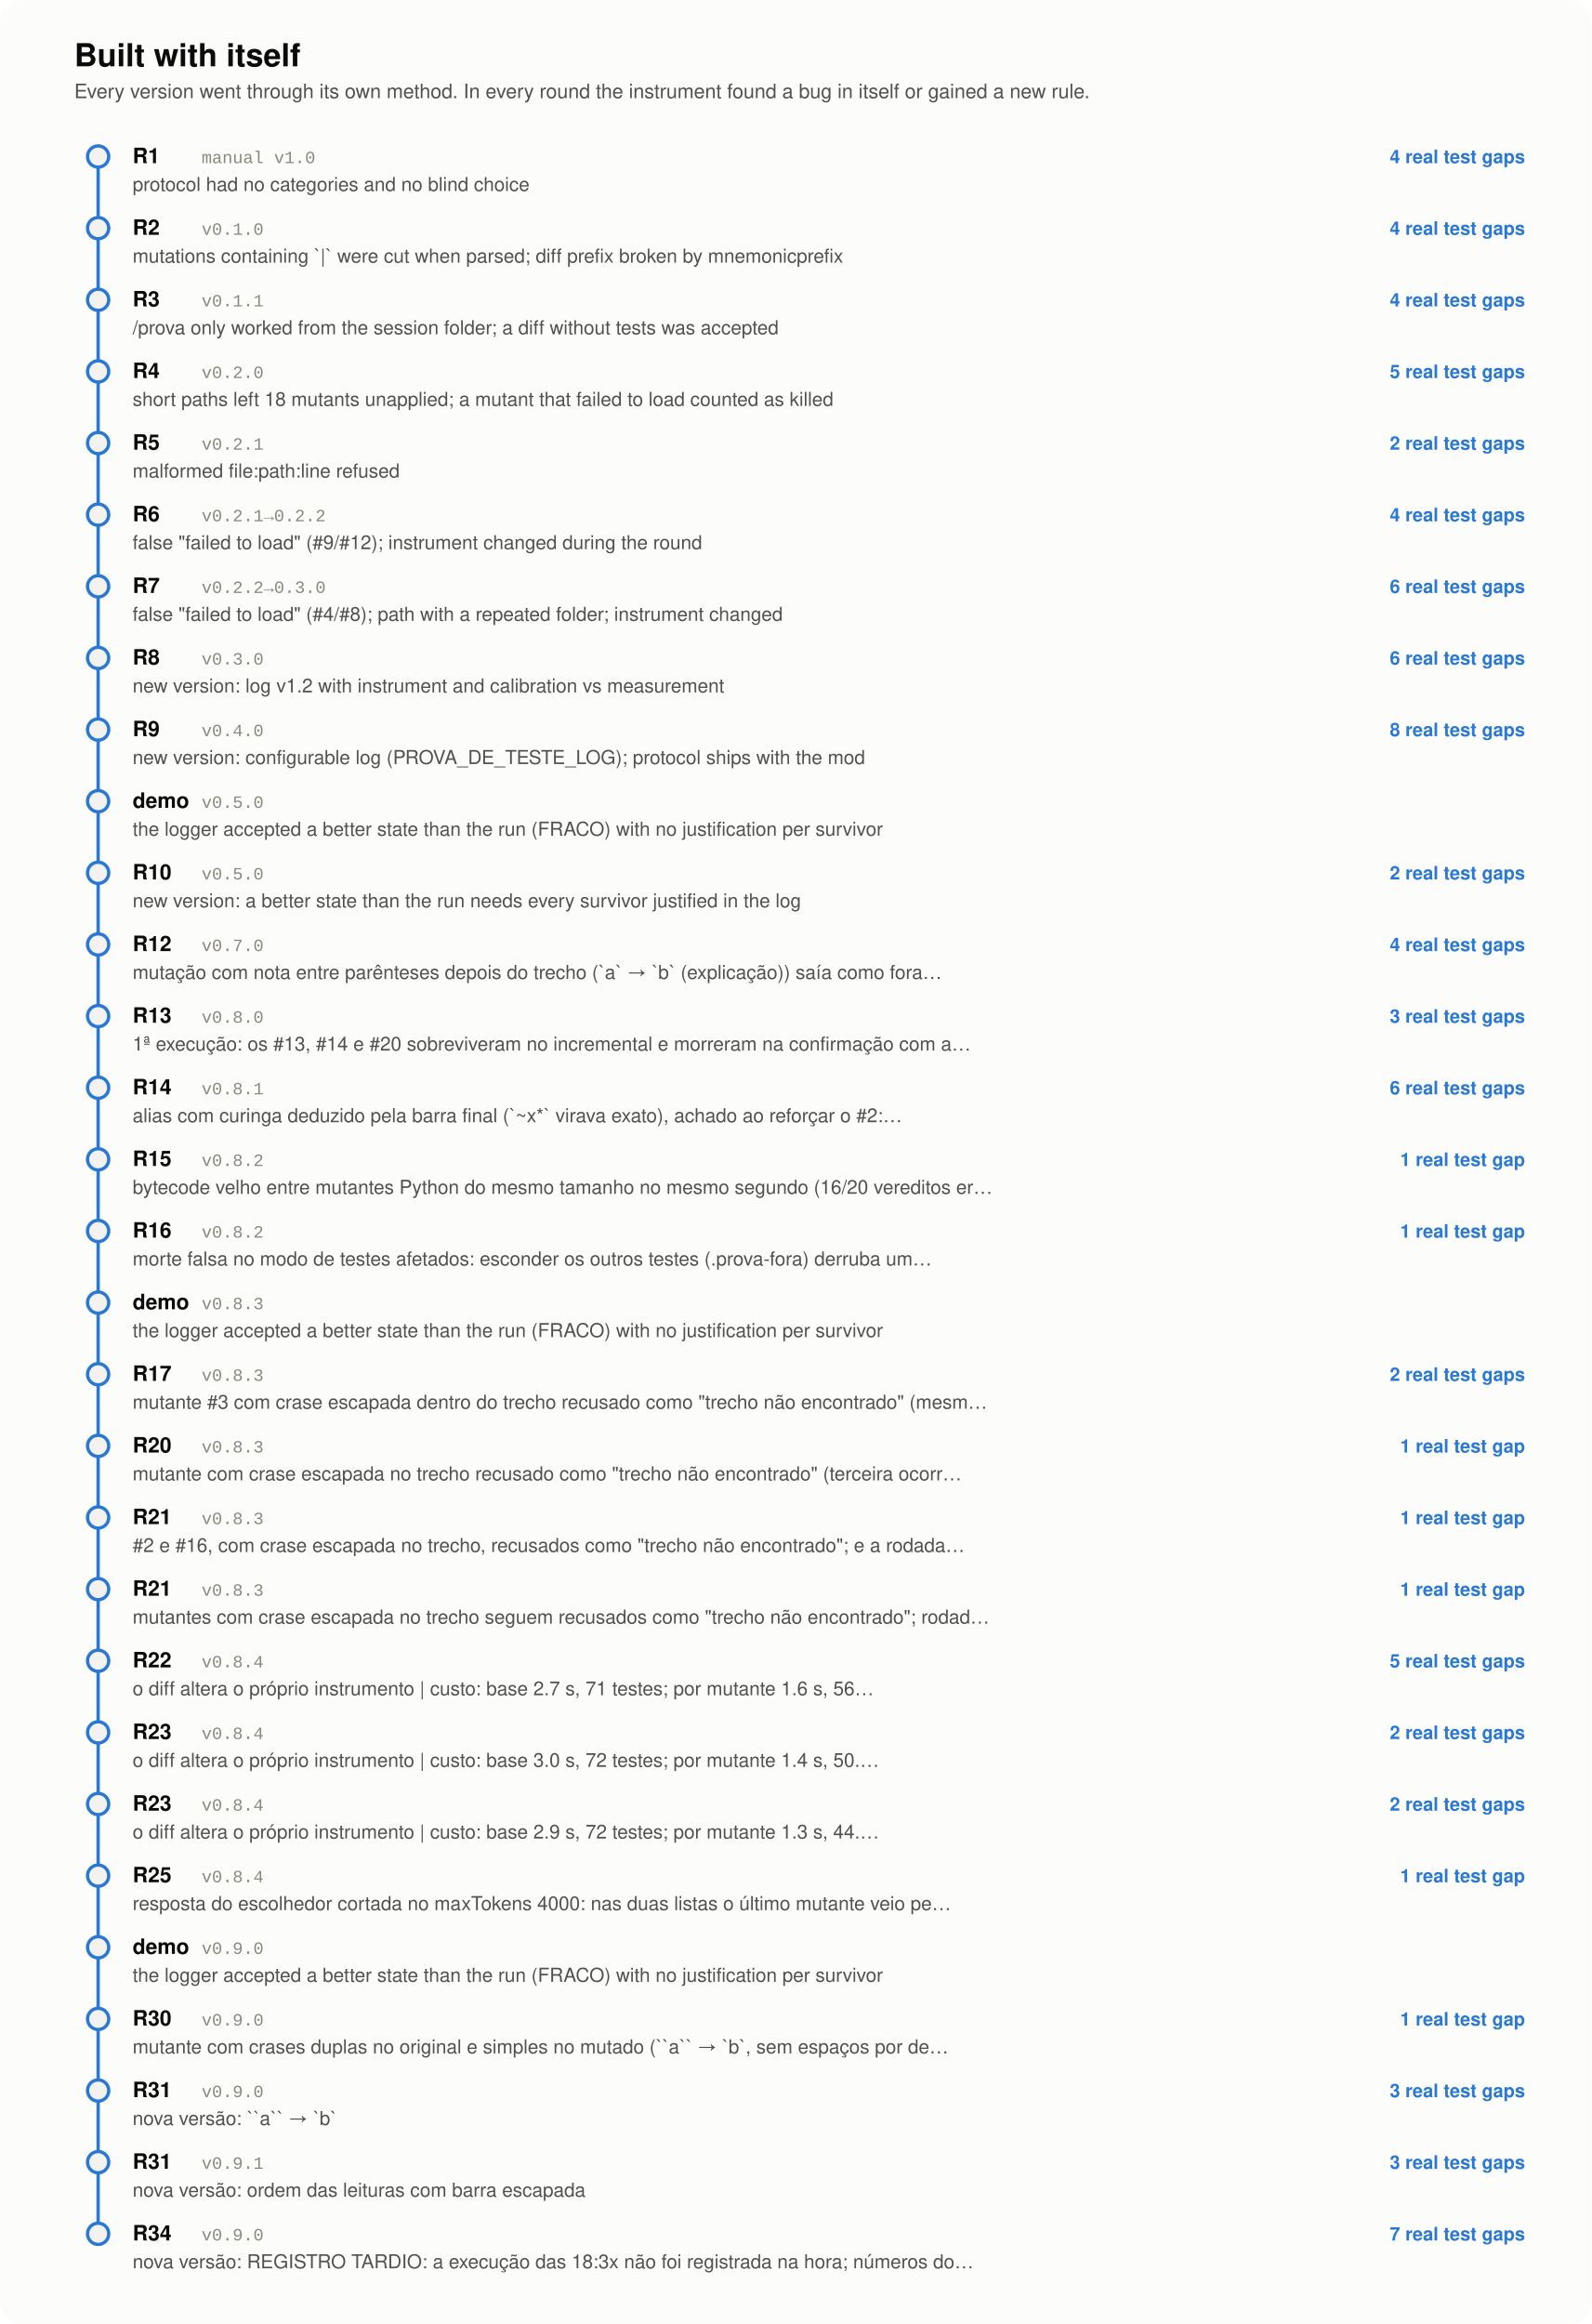
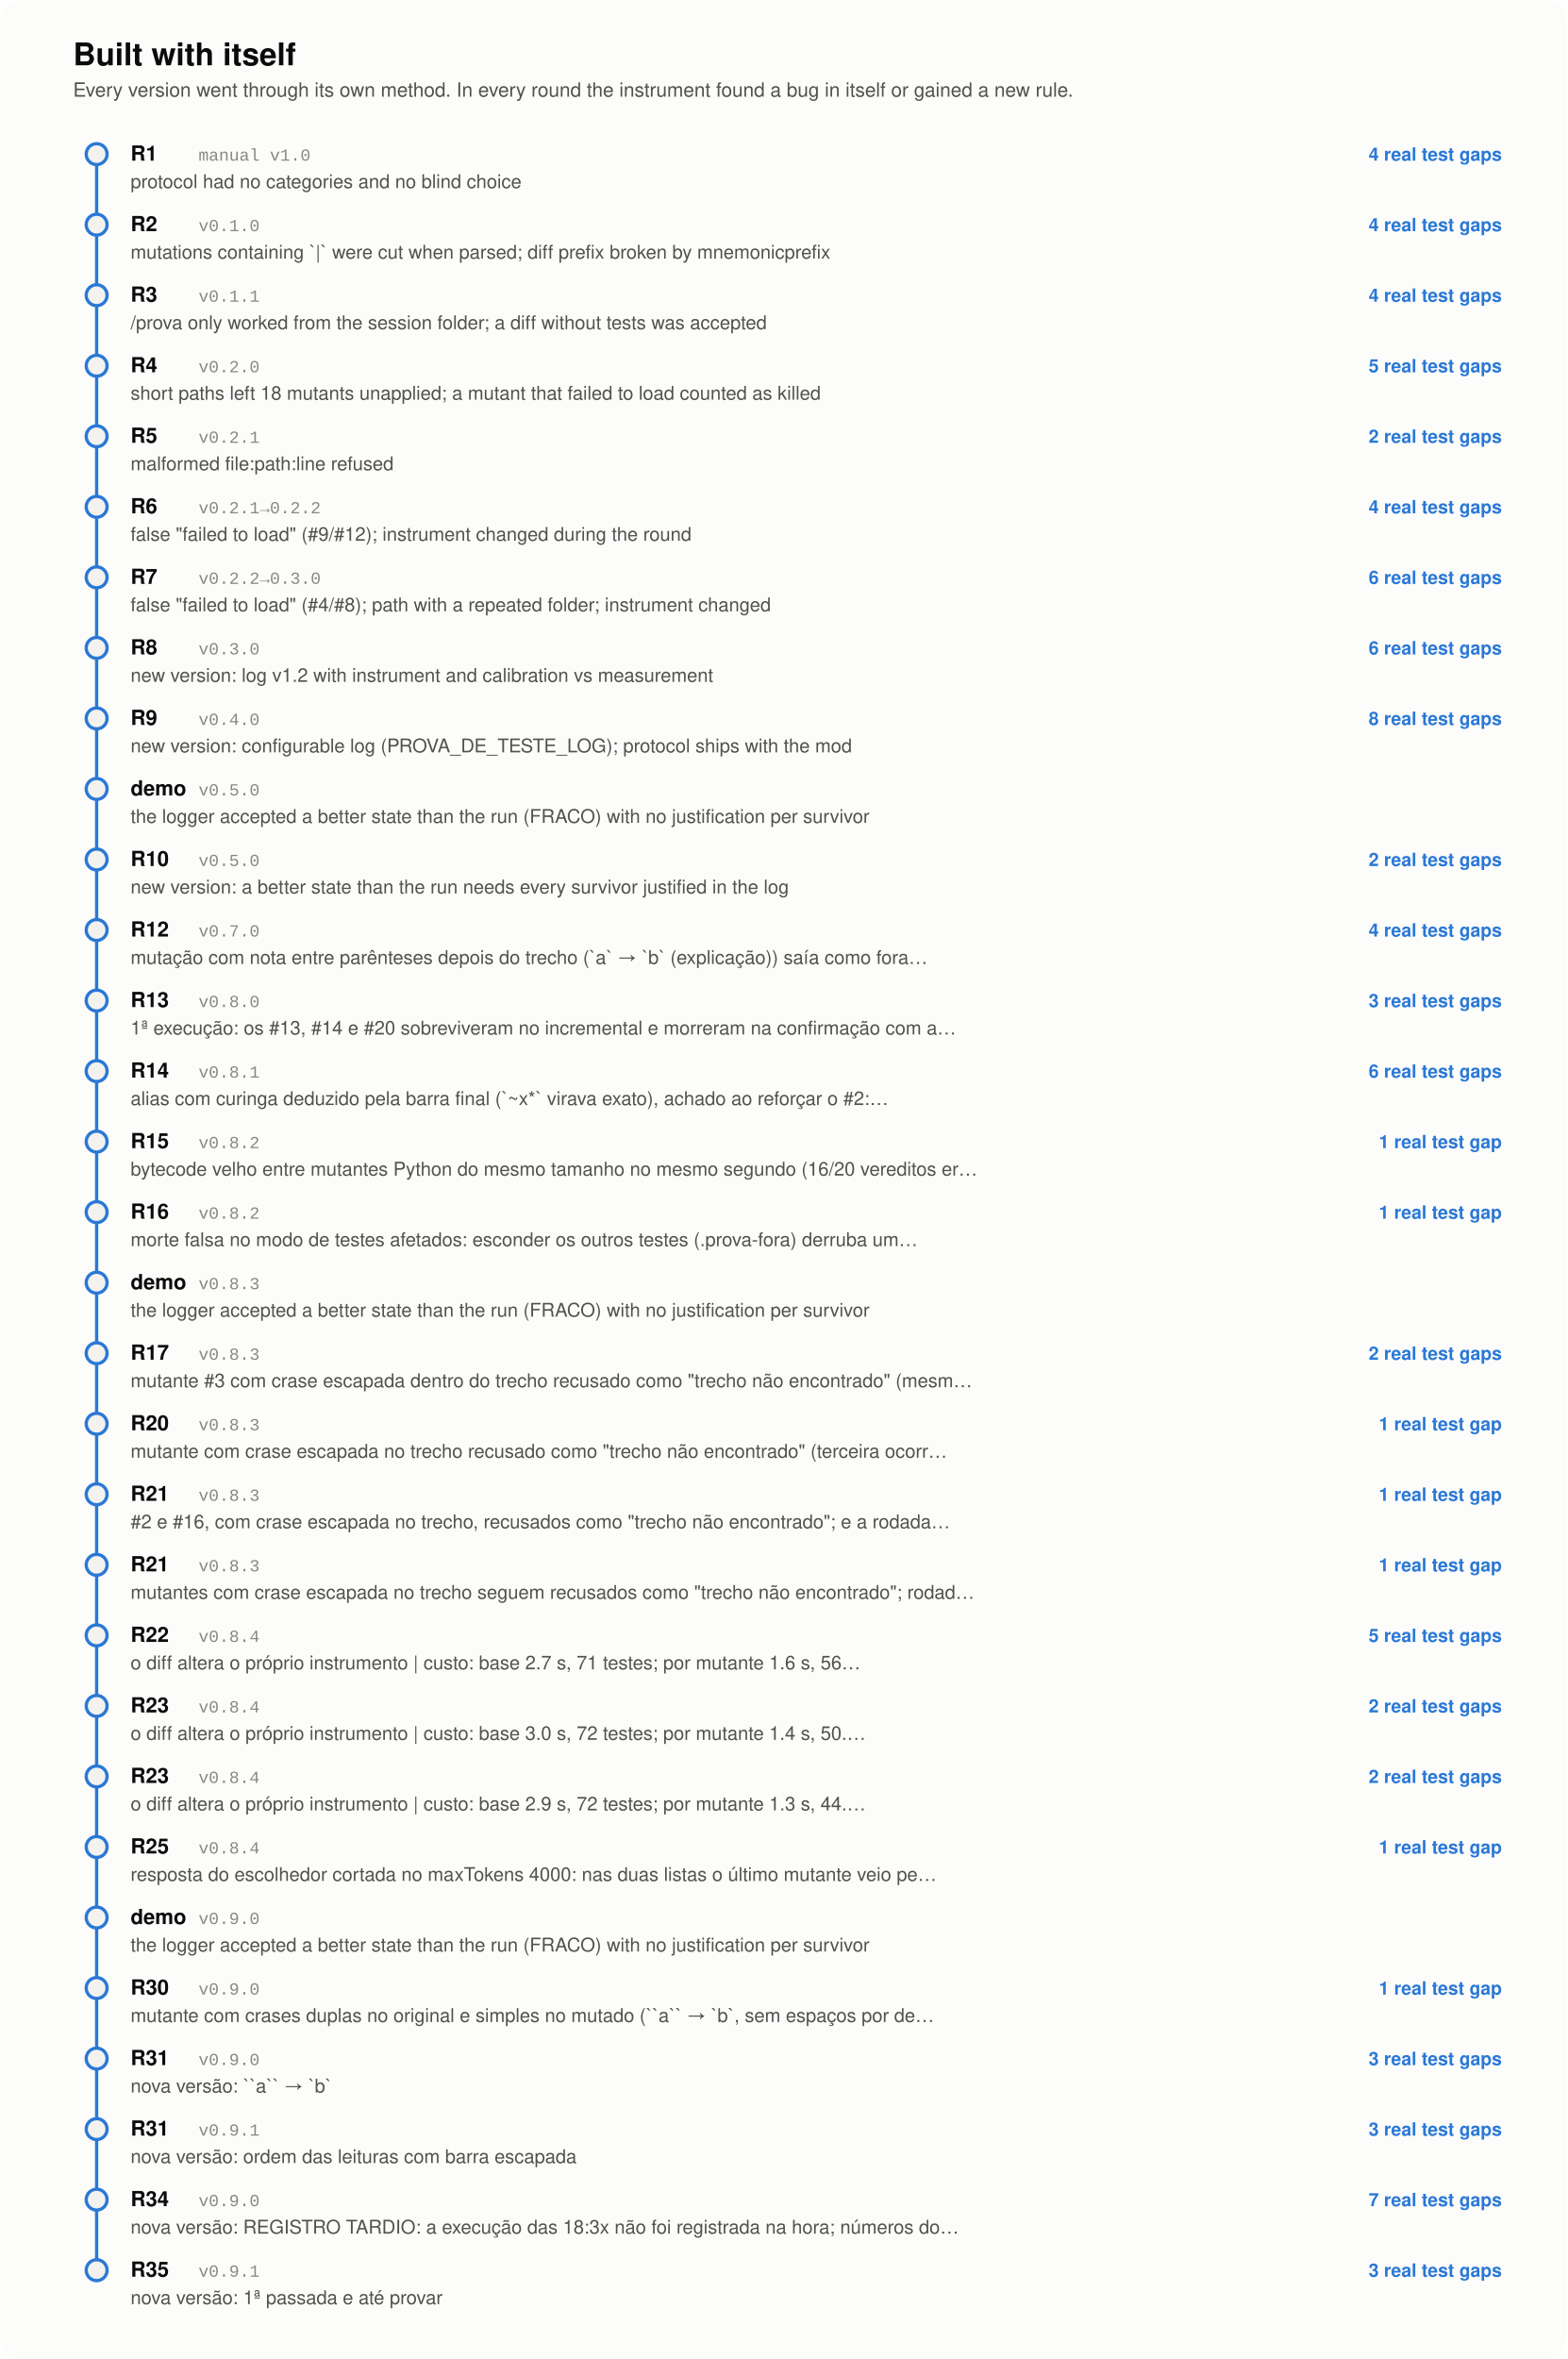
- <svg xmlns="http://www.w3.org/2000/svg" viewBox="0 0 1200 1752" width="1200" height="1752" role="img" aria-label="Timeline of the instrument calibration rounds" font-family="ui-sans-serif, -apple-system, 'Segoe UI', Helvetica, Arial, sans-serif">
+ <svg xmlns="http://www.w3.org/2000/svg" viewBox="0 0 1200 1806" width="1200" height="1806" role="img" aria-label="Timeline of the instrument calibration rounds" font-family="ui-sans-serif, -apple-system, 'Segoe UI', Helvetica, Arial, sans-serif">
  <style>
  .sup { fill: #fcfcfb; } .sup2 { fill: #f3f2ef; } .borda { stroke: #dedcd5; }
  .t1 { fill: #0b0b0b; } .t2 { fill: #52514e; } .t3 { fill: #8a887f; }
  .ac { fill: #2a78d6; } .acs { stroke: #2a78d6; } .acf { fill: #e8f1fb; }
  .ok { fill: #0f7a3d; } .okf { fill: #e3f3e8; }
  @media (prefers-color-scheme: dark) {
    .sup { fill: #1a1a19; } .sup2 { fill: #232322; } .borda { stroke: #3a3936; }
    .t1 { fill: #f0efec; } .t2 { fill: #c3c2b7; } .t3 { fill: #8f8d84; }
    .ac { fill: #3987e5; } .acs { stroke: #3987e5; } .acf { fill: #1d2c40; }
    .ok { fill: #4cc27a; } .okf { fill: #16301f; }
  }
  @media (prefers-reduced-motion: reduce) { * { animation: none !important; } }
</style>
-   <rect width="1200" height="1752" rx="16" class="sup" />
+   <rect width="1200" height="1806" rx="16" class="sup" />
  <text x="56" y="50" font-size="24" font-weight="800" class="t1">Built with itself</text>
  <text x="56" y="74" font-size="15" class="t2">Every version went through its own method. In every round the instrument found a bug in itself or gained a new rule.</text>
  <line x1="74" y1="126" x2="74" y2="164" class="acs" stroke-width="2.5" />
  <circle cx="74" cy="118" r="8" class="sup2 acs" stroke-width="2.5" />
  <text x="100" y="123" font-size="16" font-weight="700" class="t1">R1</text>
  <text x="152" y="123" font-size="13" class="t3" font-family="ui-monospace, 'SF Mono', Menlo, Consolas, 'Liberation Mono', monospace">manual v1.0</text>
  <text x="100" y="144" font-size="14.5" class="t2">protocol had no categories and no blind choice</text>
  <text x="1150" y="123" font-size="14" class="ac" text-anchor="end" font-weight="700">4 real test gaps</text>
  <line x1="74" y1="180" x2="74" y2="218" class="acs" stroke-width="2.5" />
  <circle cx="74" cy="172" r="8" class="sup2 acs" stroke-width="2.5" />
  <text x="100" y="177" font-size="16" font-weight="700" class="t1">R2</text>
  <text x="152" y="177" font-size="13" class="t3" font-family="ui-monospace, 'SF Mono', Menlo, Consolas, 'Liberation Mono', monospace">v0.1.0</text>
  <text x="100" y="198" font-size="14.5" class="t2">mutations containing `|` were cut when parsed; diff prefix broken by mnemonicprefix</text>
  <text x="1150" y="177" font-size="14" class="ac" text-anchor="end" font-weight="700">4 real test gaps</text>
  <line x1="74" y1="234" x2="74" y2="272" class="acs" stroke-width="2.5" />
  <circle cx="74" cy="226" r="8" class="sup2 acs" stroke-width="2.5" />
  <text x="100" y="231" font-size="16" font-weight="700" class="t1">R3</text>
  <text x="152" y="231" font-size="13" class="t3" font-family="ui-monospace, 'SF Mono', Menlo, Consolas, 'Liberation Mono', monospace">v0.1.1</text>
  <text x="100" y="252" font-size="14.5" class="t2">/prova only worked from the session folder; a diff without tests was accepted</text>
  <text x="1150" y="231" font-size="14" class="ac" text-anchor="end" font-weight="700">4 real test gaps</text>
  <line x1="74" y1="288" x2="74" y2="326" class="acs" stroke-width="2.5" />
  <circle cx="74" cy="280" r="8" class="sup2 acs" stroke-width="2.5" />
  <text x="100" y="285" font-size="16" font-weight="700" class="t1">R4</text>
  <text x="152" y="285" font-size="13" class="t3" font-family="ui-monospace, 'SF Mono', Menlo, Consolas, 'Liberation Mono', monospace">v0.2.0</text>
  <text x="100" y="306" font-size="14.5" class="t2">short paths left 18 mutants unapplied; a mutant that failed to load counted as killed</text>
  <text x="1150" y="285" font-size="14" class="ac" text-anchor="end" font-weight="700">5 real test gaps</text>
  <line x1="74" y1="342" x2="74" y2="380" class="acs" stroke-width="2.5" />
  <circle cx="74" cy="334" r="8" class="sup2 acs" stroke-width="2.5" />
  <text x="100" y="339" font-size="16" font-weight="700" class="t1">R5</text>
  <text x="152" y="339" font-size="13" class="t3" font-family="ui-monospace, 'SF Mono', Menlo, Consolas, 'Liberation Mono', monospace">v0.2.1</text>
  <text x="100" y="360" font-size="14.5" class="t2">malformed file:path:line refused</text>
  <text x="1150" y="339" font-size="14" class="ac" text-anchor="end" font-weight="700">2 real test gaps</text>
  <line x1="74" y1="396" x2="74" y2="434" class="acs" stroke-width="2.5" />
  <circle cx="74" cy="388" r="8" class="sup2 acs" stroke-width="2.5" />
  <text x="100" y="393" font-size="16" font-weight="700" class="t1">R6</text>
  <text x="152" y="393" font-size="13" class="t3" font-family="ui-monospace, 'SF Mono', Menlo, Consolas, 'Liberation Mono', monospace">v0.2.1→0.2.2</text>
  <text x="100" y="414" font-size="14.5" class="t2">false "failed to load" (#9/#12); instrument changed during the round</text>
  <text x="1150" y="393" font-size="14" class="ac" text-anchor="end" font-weight="700">4 real test gaps</text>
  <line x1="74" y1="450" x2="74" y2="488" class="acs" stroke-width="2.5" />
  <circle cx="74" cy="442" r="8" class="sup2 acs" stroke-width="2.5" />
  <text x="100" y="447" font-size="16" font-weight="700" class="t1">R7</text>
  <text x="152" y="447" font-size="13" class="t3" font-family="ui-monospace, 'SF Mono', Menlo, Consolas, 'Liberation Mono', monospace">v0.2.2→0.3.0</text>
  <text x="100" y="468" font-size="14.5" class="t2">false "failed to load" (#4/#8); path with a repeated folder; instrument changed</text>
  <text x="1150" y="447" font-size="14" class="ac" text-anchor="end" font-weight="700">6 real test gaps</text>
  <line x1="74" y1="504" x2="74" y2="542" class="acs" stroke-width="2.5" />
  <circle cx="74" cy="496" r="8" class="sup2 acs" stroke-width="2.5" />
  <text x="100" y="501" font-size="16" font-weight="700" class="t1">R8</text>
  <text x="152" y="501" font-size="13" class="t3" font-family="ui-monospace, 'SF Mono', Menlo, Consolas, 'Liberation Mono', monospace">v0.3.0</text>
  <text x="100" y="522" font-size="14.5" class="t2">new version: log v1.2 with instrument and calibration vs measurement</text>
  <text x="1150" y="501" font-size="14" class="ac" text-anchor="end" font-weight="700">6 real test gaps</text>
  <line x1="74" y1="558" x2="74" y2="596" class="acs" stroke-width="2.5" />
  <circle cx="74" cy="550" r="8" class="sup2 acs" stroke-width="2.5" />
  <text x="100" y="555" font-size="16" font-weight="700" class="t1">R9</text>
  <text x="152" y="555" font-size="13" class="t3" font-family="ui-monospace, 'SF Mono', Menlo, Consolas, 'Liberation Mono', monospace">v0.4.0</text>
  <text x="100" y="576" font-size="14.5" class="t2">new version: configurable log (PROVA_DE_TESTE_LOG); protocol ships with the mod</text>
  <text x="1150" y="555" font-size="14" class="ac" text-anchor="end" font-weight="700">8 real test gaps</text>
  <line x1="74" y1="612" x2="74" y2="650" class="acs" stroke-width="2.5" />
  <circle cx="74" cy="604" r="8" class="sup2 acs" stroke-width="2.5" />
  <text x="100" y="609" font-size="16" font-weight="700" class="t1">demo</text>
  <text x="152" y="609" font-size="13" class="t3" font-family="ui-monospace, 'SF Mono', Menlo, Consolas, 'Liberation Mono', monospace">v0.5.0</text>
  <text x="100" y="630" font-size="14.5" class="t2">the logger accepted a better state than the run (FRACO) with no justification per survivor</text>
  <line x1="74" y1="666" x2="74" y2="704" class="acs" stroke-width="2.5" />
  <circle cx="74" cy="658" r="8" class="sup2 acs" stroke-width="2.5" />
  <text x="100" y="663" font-size="16" font-weight="700" class="t1">R10</text>
  <text x="152" y="663" font-size="13" class="t3" font-family="ui-monospace, 'SF Mono', Menlo, Consolas, 'Liberation Mono', monospace">v0.5.0</text>
  <text x="100" y="684" font-size="14.5" class="t2">new version: a better state than the run needs every survivor justified in the log</text>
  <text x="1150" y="663" font-size="14" class="ac" text-anchor="end" font-weight="700">2 real test gaps</text>
  <line x1="74" y1="720" x2="74" y2="758" class="acs" stroke-width="2.5" />
  <circle cx="74" cy="712" r="8" class="sup2 acs" stroke-width="2.5" />
  <text x="100" y="717" font-size="16" font-weight="700" class="t1">R12</text>
  <text x="152" y="717" font-size="13" class="t3" font-family="ui-monospace, 'SF Mono', Menlo, Consolas, 'Liberation Mono', monospace">v0.7.0</text>
  <text x="100" y="738" font-size="14.5" class="t2">mutação com nota entre parênteses depois do trecho (`a` → `b` (explicação)) saía como fora…</text>
  <text x="1150" y="717" font-size="14" class="ac" text-anchor="end" font-weight="700">4 real test gaps</text>
  <line x1="74" y1="774" x2="74" y2="812" class="acs" stroke-width="2.5" />
  <circle cx="74" cy="766" r="8" class="sup2 acs" stroke-width="2.5" />
  <text x="100" y="771" font-size="16" font-weight="700" class="t1">R13</text>
  <text x="152" y="771" font-size="13" class="t3" font-family="ui-monospace, 'SF Mono', Menlo, Consolas, 'Liberation Mono', monospace">v0.8.0</text>
  <text x="100" y="792" font-size="14.5" class="t2">1ª execução: os #13, #14 e #20 sobreviveram no incremental e morreram na confirmação com a…</text>
  <text x="1150" y="771" font-size="14" class="ac" text-anchor="end" font-weight="700">3 real test gaps</text>
  <line x1="74" y1="828" x2="74" y2="866" class="acs" stroke-width="2.5" />
  <circle cx="74" cy="820" r="8" class="sup2 acs" stroke-width="2.5" />
  <text x="100" y="825" font-size="16" font-weight="700" class="t1">R14</text>
  <text x="152" y="825" font-size="13" class="t3" font-family="ui-monospace, 'SF Mono', Menlo, Consolas, 'Liberation Mono', monospace">v0.8.1</text>
  <text x="100" y="846" font-size="14.5" class="t2">alias com curinga deduzido pela barra final (`~x*` virava exato), achado ao reforçar o #2:…</text>
  <text x="1150" y="825" font-size="14" class="ac" text-anchor="end" font-weight="700">6 real test gaps</text>
  <line x1="74" y1="882" x2="74" y2="920" class="acs" stroke-width="2.5" />
  <circle cx="74" cy="874" r="8" class="sup2 acs" stroke-width="2.5" />
  <text x="100" y="879" font-size="16" font-weight="700" class="t1">R15</text>
  <text x="152" y="879" font-size="13" class="t3" font-family="ui-monospace, 'SF Mono', Menlo, Consolas, 'Liberation Mono', monospace">v0.8.2</text>
  <text x="100" y="900" font-size="14.5" class="t2">bytecode velho entre mutantes Python do mesmo tamanho no mesmo segundo (16/20 vereditos er…</text>
  <text x="1150" y="879" font-size="14" class="ac" text-anchor="end" font-weight="700">1 real test gap</text>
  <line x1="74" y1="936" x2="74" y2="974" class="acs" stroke-width="2.5" />
  <circle cx="74" cy="928" r="8" class="sup2 acs" stroke-width="2.5" />
  <text x="100" y="933" font-size="16" font-weight="700" class="t1">R16</text>
  <text x="152" y="933" font-size="13" class="t3" font-family="ui-monospace, 'SF Mono', Menlo, Consolas, 'Liberation Mono', monospace">v0.8.2</text>
  <text x="100" y="954" font-size="14.5" class="t2">morte falsa no modo de testes afetados: esconder os outros testes (.prova-fora) derruba um…</text>
  <text x="1150" y="933" font-size="14" class="ac" text-anchor="end" font-weight="700">1 real test gap</text>
  <line x1="74" y1="990" x2="74" y2="1028" class="acs" stroke-width="2.5" />
  <circle cx="74" cy="982" r="8" class="sup2 acs" stroke-width="2.5" />
  <text x="100" y="987" font-size="16" font-weight="700" class="t1">demo</text>
  <text x="152" y="987" font-size="13" class="t3" font-family="ui-monospace, 'SF Mono', Menlo, Consolas, 'Liberation Mono', monospace">v0.8.3</text>
  <text x="100" y="1008" font-size="14.5" class="t2">the logger accepted a better state than the run (FRACO) with no justification per survivor</text>
  <line x1="74" y1="1044" x2="74" y2="1082" class="acs" stroke-width="2.5" />
  <circle cx="74" cy="1036" r="8" class="sup2 acs" stroke-width="2.5" />
  <text x="100" y="1041" font-size="16" font-weight="700" class="t1">R17</text>
  <text x="152" y="1041" font-size="13" class="t3" font-family="ui-monospace, 'SF Mono', Menlo, Consolas, 'Liberation Mono', monospace">v0.8.3</text>
  <text x="100" y="1062" font-size="14.5" class="t2">mutante #3 com crase escapada dentro do trecho recusado como "trecho não encontrado" (mesm…</text>
  <text x="1150" y="1041" font-size="14" class="ac" text-anchor="end" font-weight="700">2 real test gaps</text>
  <line x1="74" y1="1098" x2="74" y2="1136" class="acs" stroke-width="2.5" />
  <circle cx="74" cy="1090" r="8" class="sup2 acs" stroke-width="2.5" />
  <text x="100" y="1095" font-size="16" font-weight="700" class="t1">R20</text>
  <text x="152" y="1095" font-size="13" class="t3" font-family="ui-monospace, 'SF Mono', Menlo, Consolas, 'Liberation Mono', monospace">v0.8.3</text>
  <text x="100" y="1116" font-size="14.5" class="t2">mutante com crase escapada no trecho recusado como "trecho não encontrado" (terceira ocorr…</text>
  <text x="1150" y="1095" font-size="14" class="ac" text-anchor="end" font-weight="700">1 real test gap</text>
  <line x1="74" y1="1152" x2="74" y2="1190" class="acs" stroke-width="2.5" />
  <circle cx="74" cy="1144" r="8" class="sup2 acs" stroke-width="2.5" />
  <text x="100" y="1149" font-size="16" font-weight="700" class="t1">R21</text>
  <text x="152" y="1149" font-size="13" class="t3" font-family="ui-monospace, 'SF Mono', Menlo, Consolas, 'Liberation Mono', monospace">v0.8.3</text>
  <text x="100" y="1170" font-size="14.5" class="t2">#2 e #16, com crase escapada no trecho, recusados como "trecho não encontrado"; e a rodada…</text>
  <text x="1150" y="1149" font-size="14" class="ac" text-anchor="end" font-weight="700">1 real test gap</text>
  <line x1="74" y1="1206" x2="74" y2="1244" class="acs" stroke-width="2.5" />
  <circle cx="74" cy="1198" r="8" class="sup2 acs" stroke-width="2.5" />
  <text x="100" y="1203" font-size="16" font-weight="700" class="t1">R21</text>
  <text x="152" y="1203" font-size="13" class="t3" font-family="ui-monospace, 'SF Mono', Menlo, Consolas, 'Liberation Mono', monospace">v0.8.3</text>
  <text x="100" y="1224" font-size="14.5" class="t2">mutantes com crase escapada no trecho seguem recusados como "trecho não encontrado"; rodad…</text>
  <text x="1150" y="1203" font-size="14" class="ac" text-anchor="end" font-weight="700">1 real test gap</text>
  <line x1="74" y1="1260" x2="74" y2="1298" class="acs" stroke-width="2.5" />
  <circle cx="74" cy="1252" r="8" class="sup2 acs" stroke-width="2.5" />
  <text x="100" y="1257" font-size="16" font-weight="700" class="t1">R22</text>
  <text x="152" y="1257" font-size="13" class="t3" font-family="ui-monospace, 'SF Mono', Menlo, Consolas, 'Liberation Mono', monospace">v0.8.4</text>
  <text x="100" y="1278" font-size="14.5" class="t2">o diff altera o próprio instrumento | custo: base 2.7 s, 71 testes; por mutante 1.6 s, 56…</text>
  <text x="1150" y="1257" font-size="14" class="ac" text-anchor="end" font-weight="700">5 real test gaps</text>
  <line x1="74" y1="1314" x2="74" y2="1352" class="acs" stroke-width="2.5" />
  <circle cx="74" cy="1306" r="8" class="sup2 acs" stroke-width="2.5" />
  <text x="100" y="1311" font-size="16" font-weight="700" class="t1">R23</text>
  <text x="152" y="1311" font-size="13" class="t3" font-family="ui-monospace, 'SF Mono', Menlo, Consolas, 'Liberation Mono', monospace">v0.8.4</text>
  <text x="100" y="1332" font-size="14.5" class="t2">o diff altera o próprio instrumento | custo: base 3.0 s, 72 testes; por mutante 1.4 s, 50.…</text>
  <text x="1150" y="1311" font-size="14" class="ac" text-anchor="end" font-weight="700">2 real test gaps</text>
  <line x1="74" y1="1368" x2="74" y2="1406" class="acs" stroke-width="2.5" />
  <circle cx="74" cy="1360" r="8" class="sup2 acs" stroke-width="2.5" />
  <text x="100" y="1365" font-size="16" font-weight="700" class="t1">R23</text>
  <text x="152" y="1365" font-size="13" class="t3" font-family="ui-monospace, 'SF Mono', Menlo, Consolas, 'Liberation Mono', monospace">v0.8.4</text>
  <text x="100" y="1386" font-size="14.5" class="t2">o diff altera o próprio instrumento | custo: base 2.9 s, 72 testes; por mutante 1.3 s, 44.…</text>
  <text x="1150" y="1365" font-size="14" class="ac" text-anchor="end" font-weight="700">2 real test gaps</text>
  <line x1="74" y1="1422" x2="74" y2="1460" class="acs" stroke-width="2.5" />
  <circle cx="74" cy="1414" r="8" class="sup2 acs" stroke-width="2.5" />
  <text x="100" y="1419" font-size="16" font-weight="700" class="t1">R25</text>
  <text x="152" y="1419" font-size="13" class="t3" font-family="ui-monospace, 'SF Mono', Menlo, Consolas, 'Liberation Mono', monospace">v0.8.4</text>
  <text x="100" y="1440" font-size="14.5" class="t2">resposta do escolhedor cortada no maxTokens 4000: nas duas listas o último mutante veio pe…</text>
  <text x="1150" y="1419" font-size="14" class="ac" text-anchor="end" font-weight="700">1 real test gap</text>
  <line x1="74" y1="1476" x2="74" y2="1514" class="acs" stroke-width="2.5" />
  <circle cx="74" cy="1468" r="8" class="sup2 acs" stroke-width="2.5" />
  <text x="100" y="1473" font-size="16" font-weight="700" class="t1">demo</text>
  <text x="152" y="1473" font-size="13" class="t3" font-family="ui-monospace, 'SF Mono', Menlo, Consolas, 'Liberation Mono', monospace">v0.9.0</text>
  <text x="100" y="1494" font-size="14.5" class="t2">the logger accepted a better state than the run (FRACO) with no justification per survivor</text>
  <line x1="74" y1="1530" x2="74" y2="1568" class="acs" stroke-width="2.5" />
  <circle cx="74" cy="1522" r="8" class="sup2 acs" stroke-width="2.5" />
  <text x="100" y="1527" font-size="16" font-weight="700" class="t1">R30</text>
  <text x="152" y="1527" font-size="13" class="t3" font-family="ui-monospace, 'SF Mono', Menlo, Consolas, 'Liberation Mono', monospace">v0.9.0</text>
  <text x="100" y="1548" font-size="14.5" class="t2">mutante com crases duplas no original e simples no mutado (``a`` → `b`, sem espaços por de…</text>
  <text x="1150" y="1527" font-size="14" class="ac" text-anchor="end" font-weight="700">1 real test gap</text>
  <line x1="74" y1="1584" x2="74" y2="1622" class="acs" stroke-width="2.5" />
  <circle cx="74" cy="1576" r="8" class="sup2 acs" stroke-width="2.5" />
  <text x="100" y="1581" font-size="16" font-weight="700" class="t1">R31</text>
  <text x="152" y="1581" font-size="13" class="t3" font-family="ui-monospace, 'SF Mono', Menlo, Consolas, 'Liberation Mono', monospace">v0.9.0</text>
  <text x="100" y="1602" font-size="14.5" class="t2">nova versão: ``a`` → `b`</text>
  <text x="1150" y="1581" font-size="14" class="ac" text-anchor="end" font-weight="700">3 real test gaps</text>
  <line x1="74" y1="1638" x2="74" y2="1676" class="acs" stroke-width="2.5" />
  <circle cx="74" cy="1630" r="8" class="sup2 acs" stroke-width="2.5" />
  <text x="100" y="1635" font-size="16" font-weight="700" class="t1">R31</text>
  <text x="152" y="1635" font-size="13" class="t3" font-family="ui-monospace, 'SF Mono', Menlo, Consolas, 'Liberation Mono', monospace">v0.9.1</text>
  <text x="100" y="1656" font-size="14.5" class="t2">nova versão: ordem das leituras com barra escapada</text>
  <text x="1150" y="1635" font-size="14" class="ac" text-anchor="end" font-weight="700">3 real test gaps</text>
+   <line x1="74" y1="1692" x2="74" y2="1730" class="acs" stroke-width="2.5" />
  <circle cx="74" cy="1684" r="8" class="sup2 acs" stroke-width="2.5" />
  <text x="100" y="1689" font-size="16" font-weight="700" class="t1">R34</text>
  <text x="152" y="1689" font-size="13" class="t3" font-family="ui-monospace, 'SF Mono', Menlo, Consolas, 'Liberation Mono', monospace">v0.9.0</text>
  <text x="100" y="1710" font-size="14.5" class="t2">nova versão: REGISTRO TARDIO: a execução das 18:3x não foi registrada na hora; números do…</text>
  <text x="1150" y="1689" font-size="14" class="ac" text-anchor="end" font-weight="700">7 real test gaps</text>
+   <circle cx="74" cy="1738" r="8" class="sup2 acs" stroke-width="2.5" />
+   <text x="100" y="1743" font-size="16" font-weight="700" class="t1">R35</text>
+   <text x="152" y="1743" font-size="13" class="t3" font-family="ui-monospace, 'SF Mono', Menlo, Consolas, 'Liberation Mono', monospace">v0.9.1</text>
+   <text x="100" y="1764" font-size="14.5" class="t2">nova versão: 1ª passada e até provar</text>
+   <text x="1150" y="1743" font-size="14" class="ac" text-anchor="end" font-weight="700">3 real test gaps</text>
</svg>
